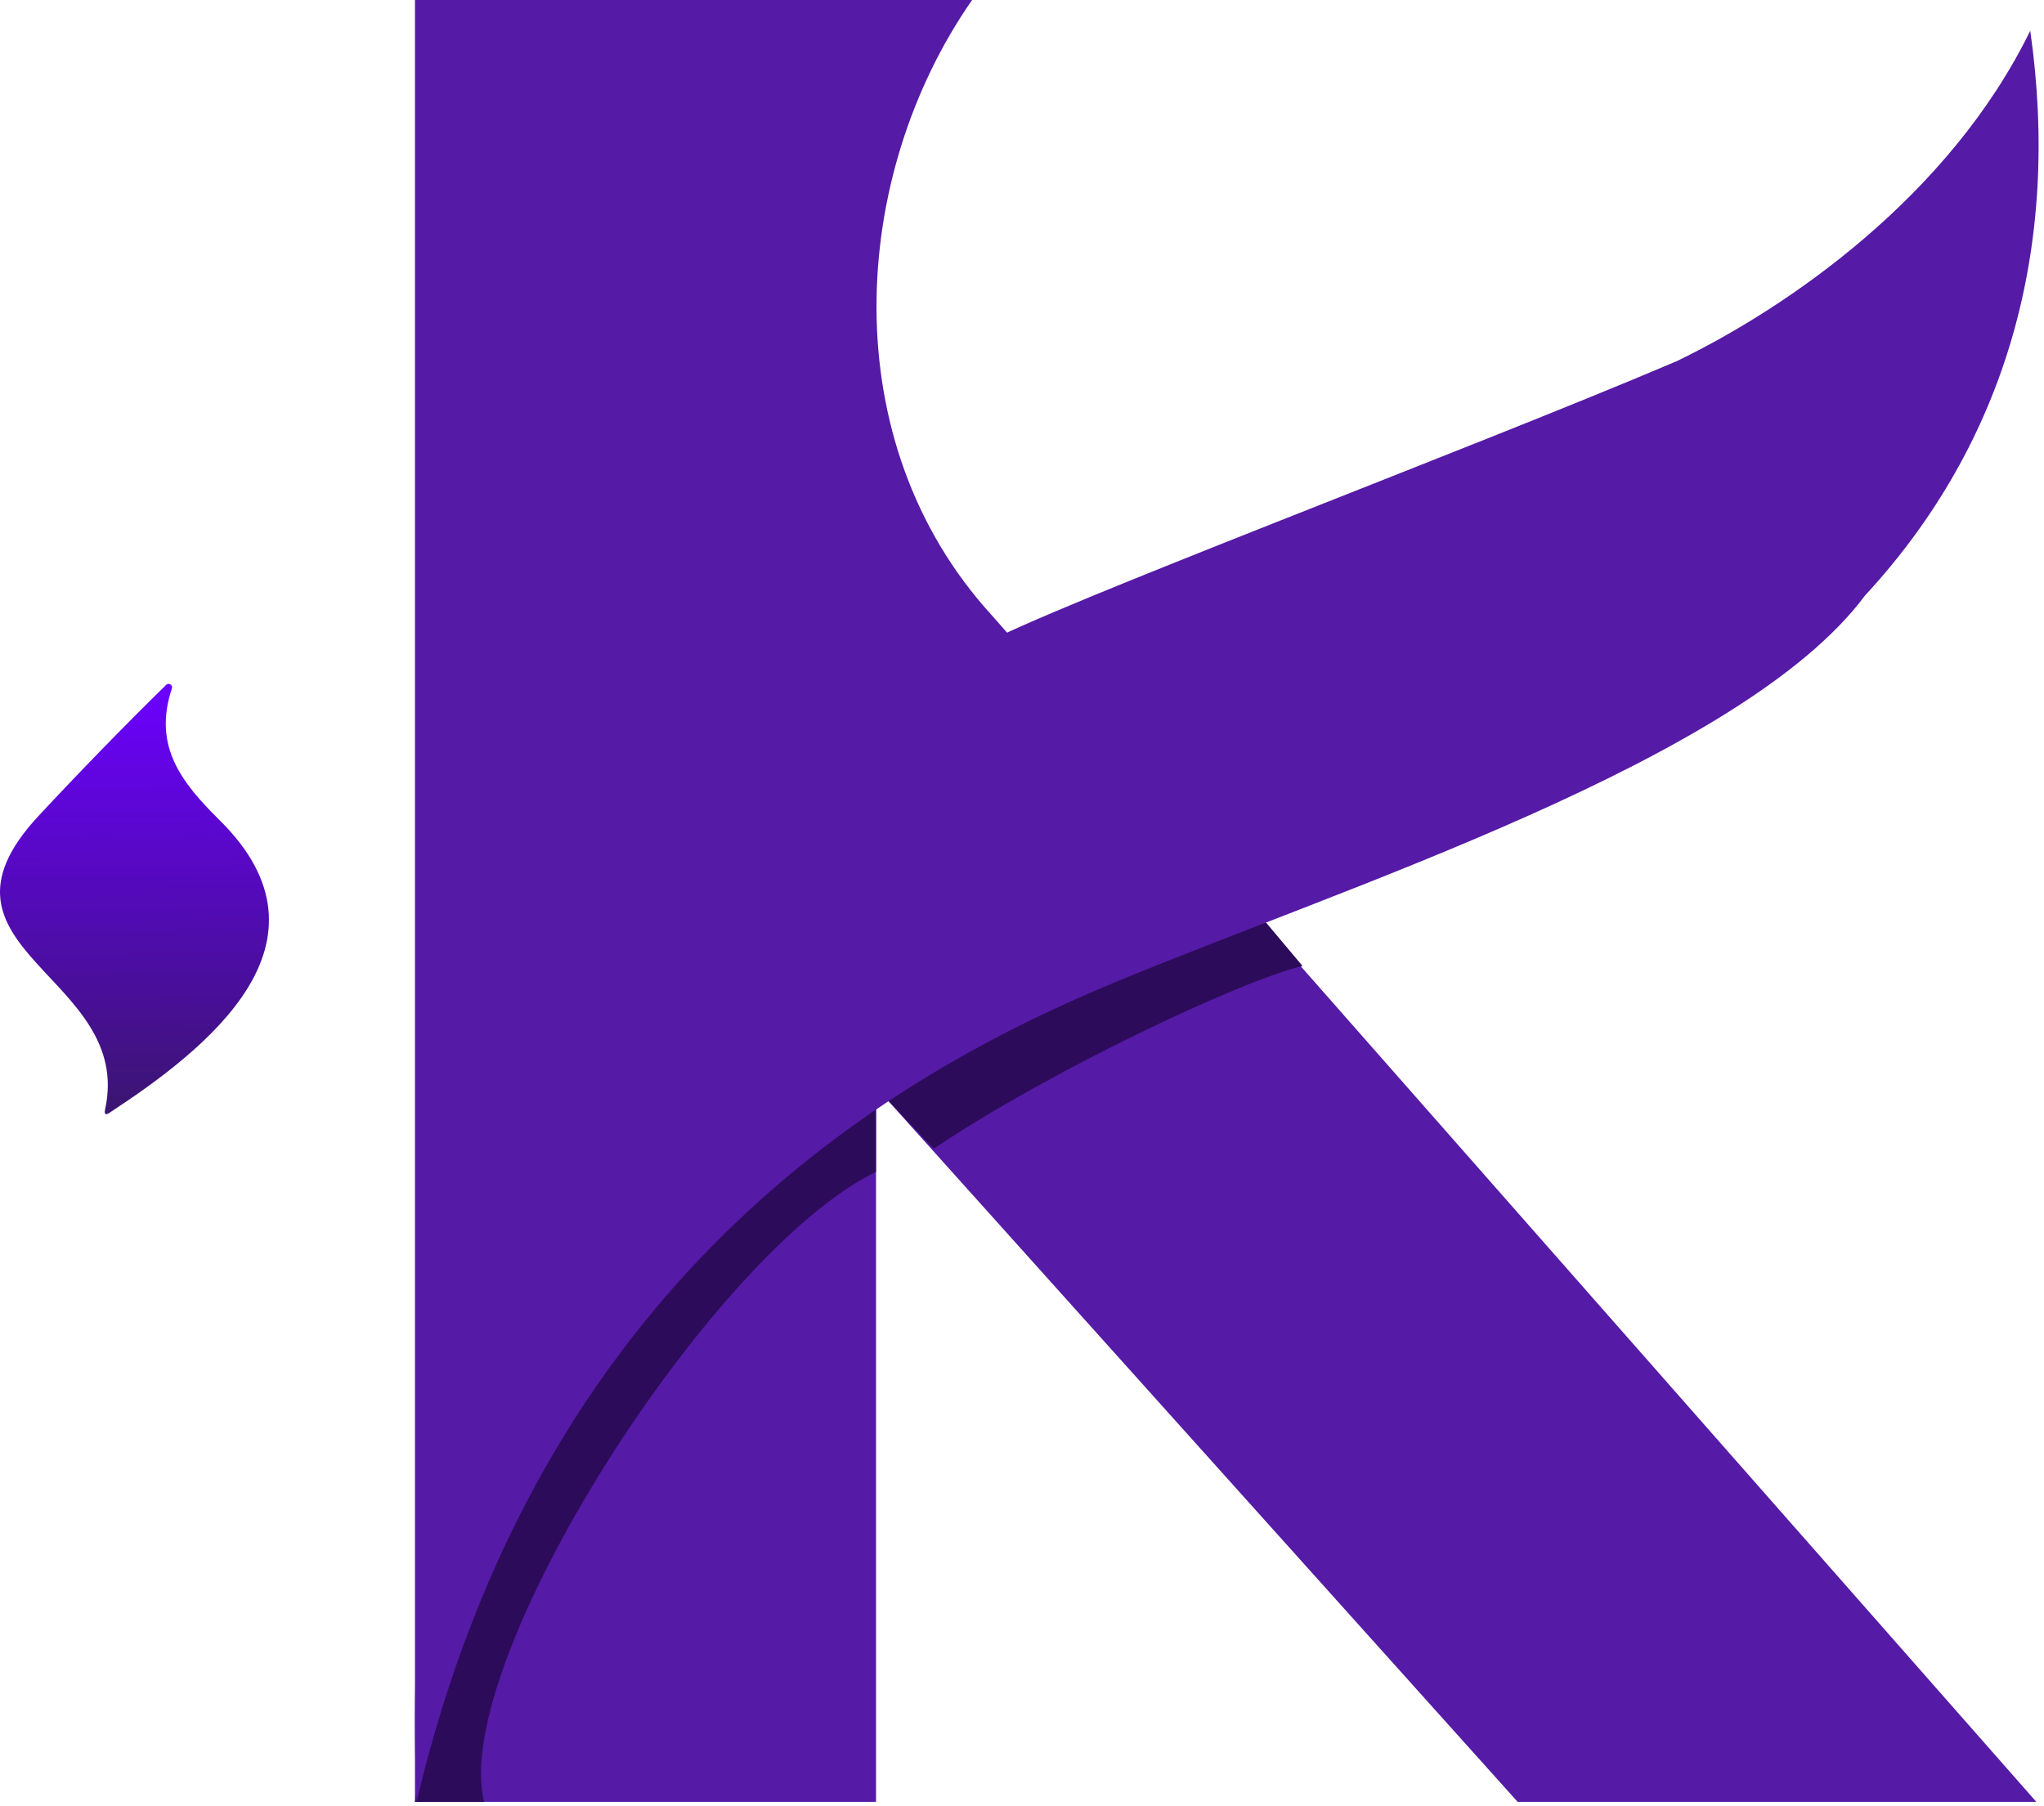
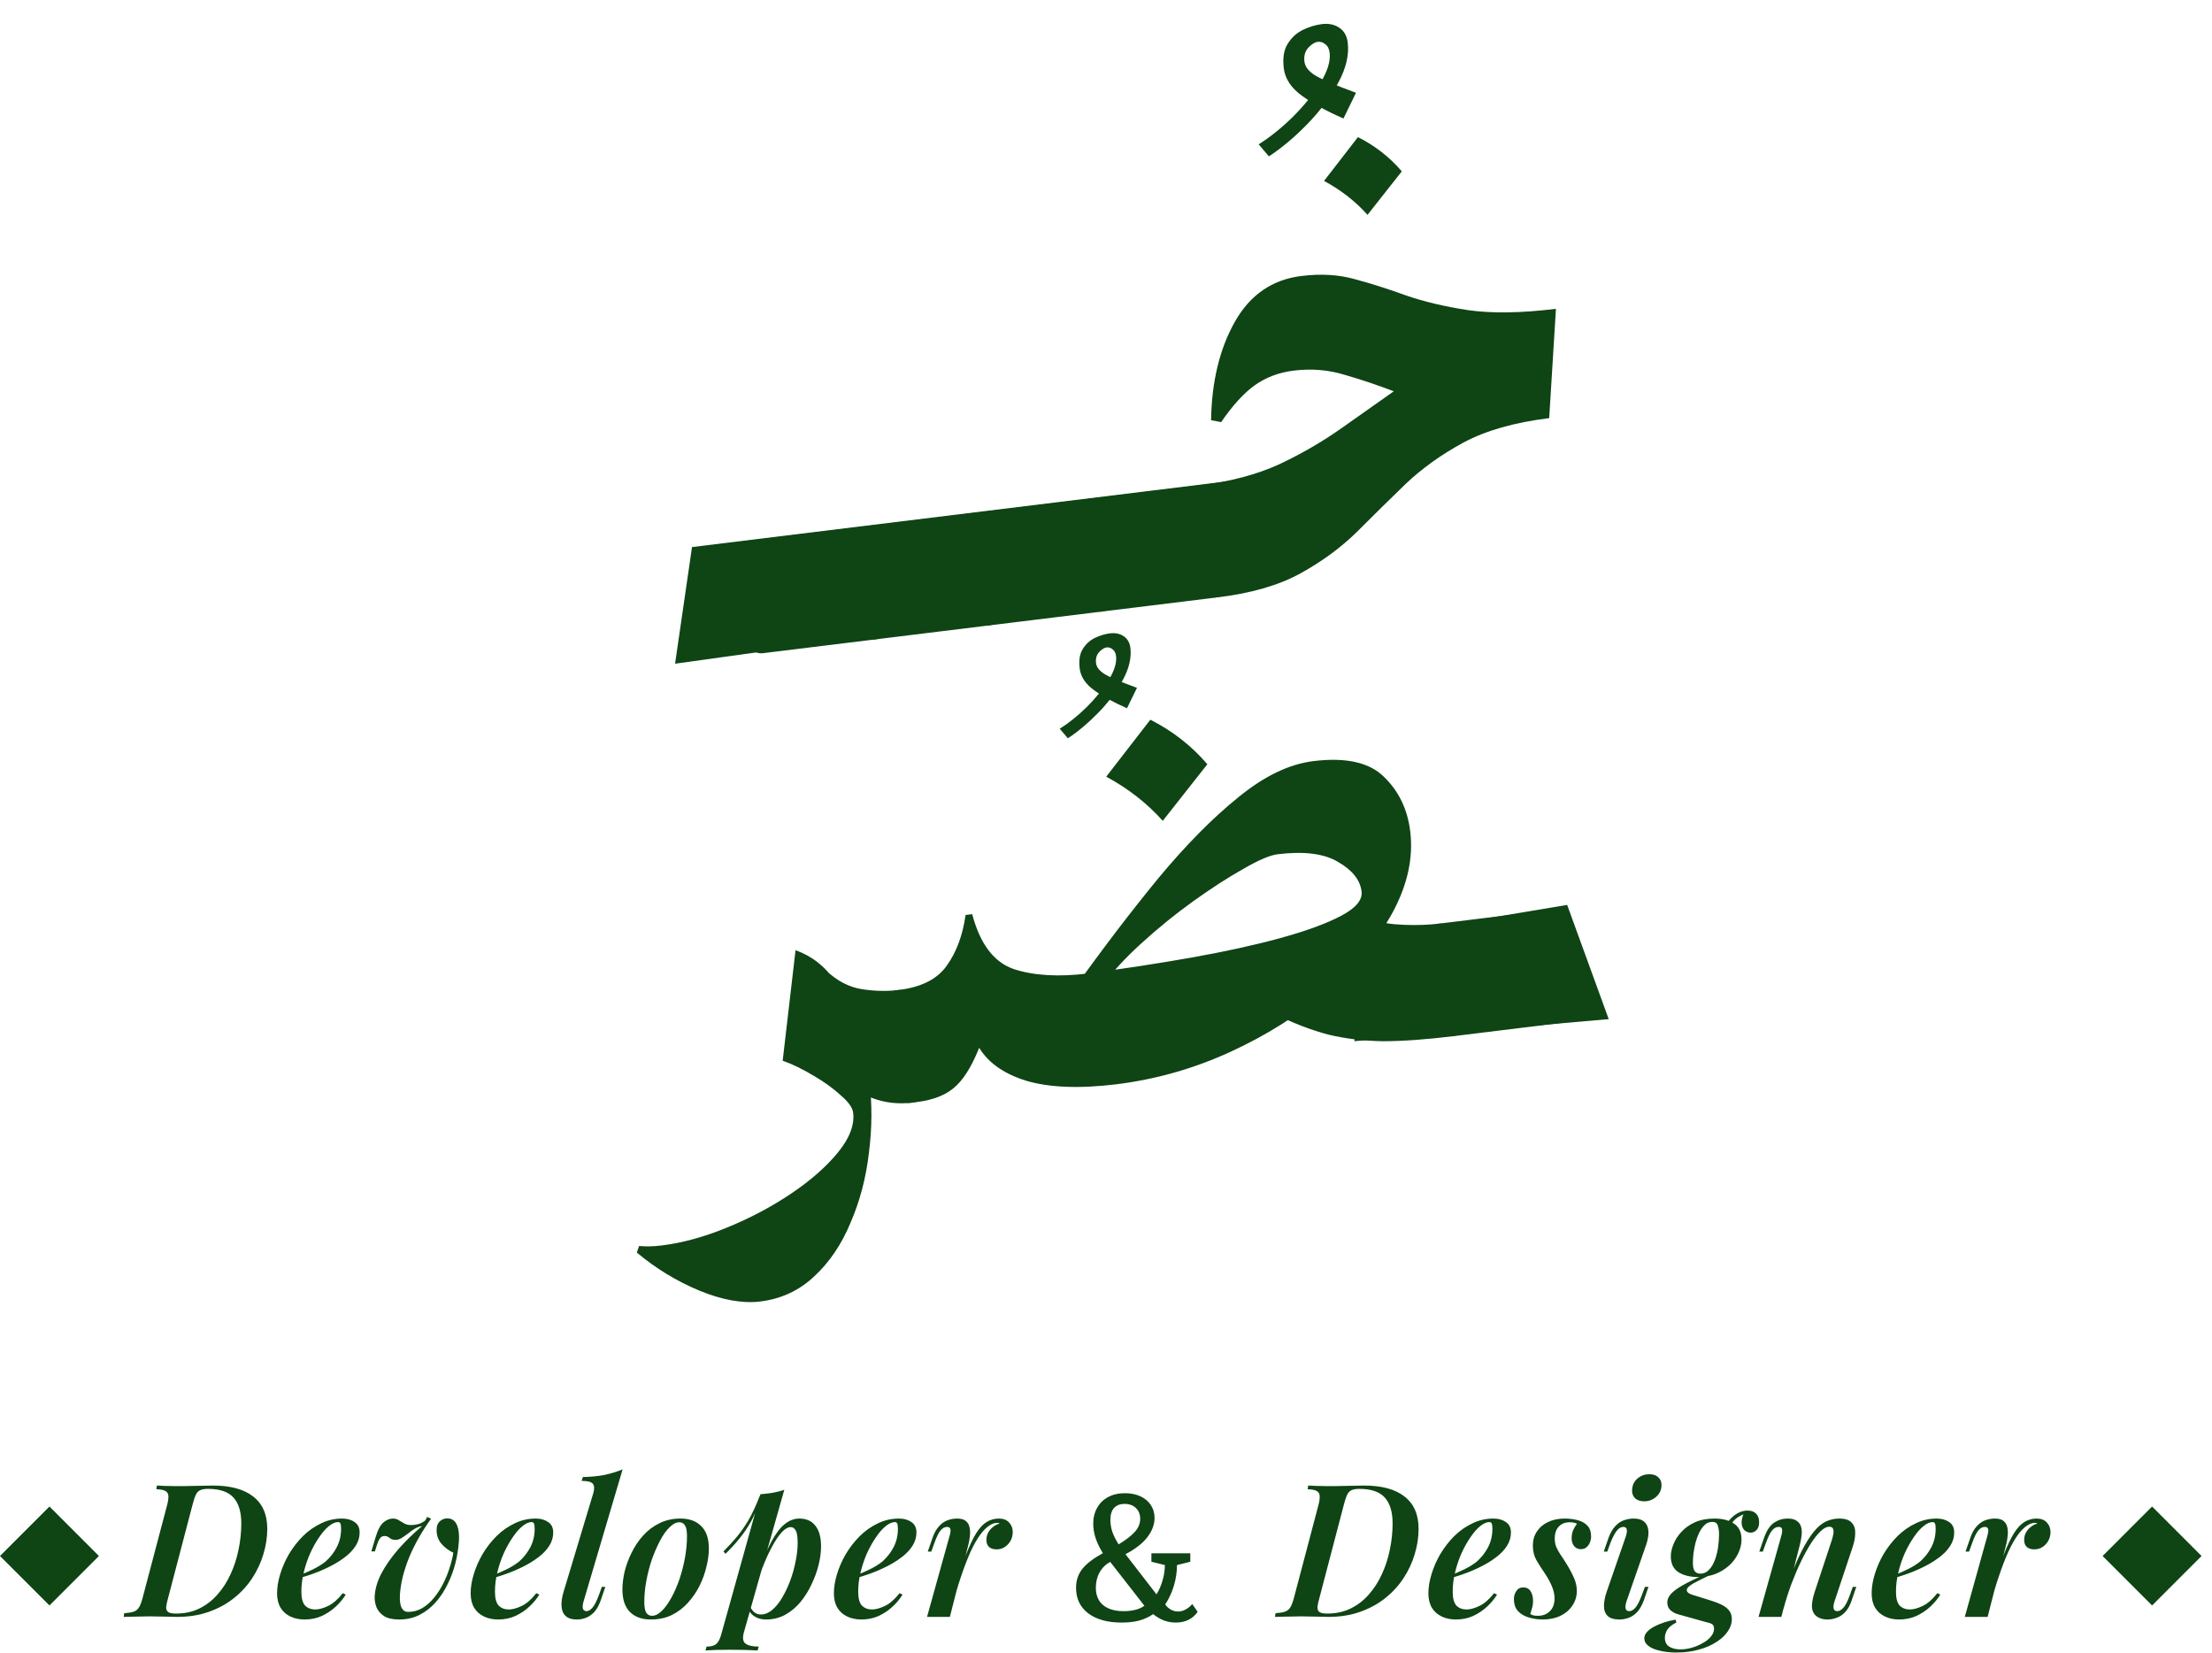
- <svg xmlns="http://www.w3.org/2000/svg" width="266" height="235" viewBox="0 0 266 235" fill="none">
-   <path d="M265.004 234.5H197.504L114.004 141.5V234.5H54.004V0H126.504C110.504 23 108.504 57.5 129.004 80L265.004 234.5Z" fill="#551AA6" />
-   <path d="M121.5 149.5L113 140.5L125.411 132.015L136.768 125.706L148.598 119.882L160.5 115L169.5 125.706C161.455 127.647 136.643 139.309 121.5 149.5Z" fill="#2C0B5A" />
-   <path d="M114 142C96 151.5 61 184 54 234.5H63C58.5 216.5 92.5 163 114 152.5V142Z" fill="#2C0B5A" />
-   <path d="M144.71 128C114.71 140.5 70.21 167 54.21 234.5C50.21 135 104.316 97.302 127.71 84C136.504 79 191.21 58.5 218.21 47C232.71 40 253.71 25.5 264.21 4C268.21 32 261.21 57.5 242.71 77.5C226.71 99 174.71 115.5 144.71 128Z" fill="#551AA6" />
-   <path d="M22.365 89.608C19.884 97.096 23.582 101.799 28.59 106.754C44.722 122.689 26.811 136.579 14.267 144.807C13.737 145.163 13.539 145.027 13.674 144.398C17.512 126.937 -11.226 123.633 5.015 106.188C10.424 100.378 15.957 94.694 21.616 89.136C21.688 89.062 21.783 89.015 21.885 89.003C21.987 88.991 22.09 89.014 22.178 89.069C22.265 89.124 22.331 89.208 22.365 89.305C22.399 89.403 22.399 89.51 22.365 89.608Z" fill="url(#paint0_linear_389_9)" />
-   <defs>
-     <linearGradient id="paint0_linear_389_9" x1="17.5" y1="89" x2="18" y2="149.5" gradientUnits="userSpaceOnUse">
-       <stop stop-color="#6B00FF" />
-       <stop offset="0.979" stop-color="#381668" />
-     </linearGradient>
-   </defs>
+ <svg xmlns="http://www.w3.org/2000/svg" width="166" height="124" viewBox="0 0 166 124" fill="none">
+   <path d="M56.206 40.565L64.689 39.523C65.109 39.472 65.481 39.673 65.805 40.126C66.13 40.58 66.4 41.129 66.614 41.776C66.827 42.422 66.966 42.999 67.028 43.508C67.09 44.016 67.096 44.609 67.045 45.288C66.994 45.967 66.867 46.577 66.664 47.118C66.459 47.636 66.146 47.921 65.726 47.973L57.244 49.014C56.824 49.066 56.452 48.865 56.127 48.411C55.777 47.939 55.496 47.379 55.282 46.733C55.068 46.086 54.93 45.509 54.867 45.001C54.805 44.493 54.799 43.899 54.85 43.22C54.902 42.541 55.041 41.941 55.268 41.42C55.474 40.901 55.786 40.616 56.206 40.565Z" fill="#0F4415" />
+   <path d="M64.689 39.523L73.171 38.482C73.591 38.43 73.963 38.631 74.288 39.084C74.613 39.538 74.882 40.088 75.096 40.734C75.31 41.381 75.448 41.958 75.511 42.466C75.573 42.974 75.579 43.568 75.527 44.247C75.476 44.926 75.349 45.535 75.147 46.076C74.941 46.595 74.629 46.88 74.209 46.931L65.726 47.973C65.306 48.024 64.934 47.823 64.61 47.37C64.26 46.897 63.978 46.337 63.764 45.691C63.55 45.044 63.412 44.467 63.35 43.959C63.288 43.451 63.282 42.858 63.333 42.179C63.384 41.5 63.524 40.9 63.751 40.378C63.956 39.86 64.269 39.575 64.689 39.523Z" fill="#0F4415" />
+   <path d="M73.171 38.482L81.654 37.44C82.074 37.389 82.446 37.59 82.771 38.043C83.096 38.496 83.365 39.046 83.579 39.693C83.793 40.339 83.931 40.916 83.993 41.425C84.056 41.933 84.061 42.526 84.01 43.205C83.959 43.884 83.832 44.494 83.629 45.035C83.424 45.553 83.111 45.838 82.692 45.89L74.209 46.931C73.789 46.983 73.417 46.782 73.092 46.328C72.743 45.855 72.461 45.296 72.247 44.649C72.033 44.003 71.895 43.426 71.833 42.918C71.77 42.41 71.765 41.816 71.816 41.137C71.867 40.458 72.006 39.858 72.234 39.337C72.439 38.818 72.752 38.533 73.171 38.482Z" fill="#0F4415" />
+   <path d="M81.654 37.44L90.137 36.399C90.556 36.347 90.929 36.548 91.254 37.001C91.578 37.455 91.848 38.005 92.061 38.651C92.275 39.298 92.414 39.875 92.476 40.383C92.538 40.891 92.544 41.485 92.493 42.164C92.442 42.843 92.315 43.452 92.112 43.993C91.907 44.511 91.594 44.797 91.174 44.848L82.692 45.89C82.272 45.941 81.9 45.74 81.575 45.287C81.225 44.814 80.944 44.254 80.73 43.608C80.516 42.962 80.378 42.384 80.315 41.876C80.253 41.368 80.247 40.775 80.298 40.096C80.35 39.417 80.489 38.816 80.716 38.295C80.922 37.777 81.234 37.492 81.654 37.44Z" fill="#0F4415" />
+   <path d="M91.439 44.816C90.71 44.905 90.152 44.559 89.765 43.777C89.374 42.972 89.107 41.985 88.964 40.814C88.823 39.666 88.845 38.665 89.032 37.812C89.216 36.938 89.585 36.466 90.137 36.399C92.368 36.125 94.322 35.604 95.999 34.838C97.674 34.049 99.223 33.153 100.647 32.148C102.071 31.144 103.495 30.139 104.919 29.135C106.34 28.108 107.9 27.21 109.6 26.441C111.296 25.65 113.282 25.114 115.558 24.835L115.213 30.797C113.026 31.065 111.096 31.045 109.421 30.735C107.768 30.422 106.259 30.002 104.893 29.474C103.528 28.947 102.218 28.502 100.962 28.14C99.727 27.754 98.435 27.644 97.087 27.809C95.983 27.945 95.007 28.311 94.162 28.908C93.338 29.503 92.498 30.424 91.642 31.673L90.885 31.531C90.932 28.632 91.527 26.171 92.669 24.147C93.811 22.123 95.475 20.977 97.662 20.709C99.142 20.527 100.486 20.609 101.694 20.954C102.9 21.276 104.172 21.681 105.51 22.167C106.845 22.631 108.404 23 110.186 23.274C111.966 23.527 114.16 23.493 116.766 23.173L116.26 31.375C113.653 31.695 111.508 32.306 109.825 33.208C108.164 34.107 106.711 35.148 105.466 36.333C104.244 37.514 103.033 38.706 101.835 39.907C100.635 41.085 99.226 42.122 97.609 43.015C95.992 43.909 93.936 44.509 91.439 44.816Z" fill="#0F4415" />
+   <path d="M95.225 11.733L94.456 10.829C95.299 10.302 96.146 9.624 96.997 8.793C97.846 7.948 98.542 7.091 99.086 6.223C99.627 5.34 99.86 4.585 99.783 3.959C99.747 3.661 99.637 3.448 99.455 3.319C99.286 3.174 99.097 3.114 98.888 3.139C98.665 3.167 98.426 3.317 98.172 3.59C97.934 3.861 97.84 4.206 97.891 4.623C97.939 5.01 98.208 5.355 98.699 5.658C99.189 5.961 100.211 6.395 101.762 6.96L100.82 8.891C99.573 8.348 98.544 7.787 97.732 7.206C96.903 6.612 96.44 5.92 96.343 5.13C96.246 4.341 96.35 3.715 96.657 3.254C96.948 2.795 97.33 2.453 97.801 2.229C98.288 2.003 98.754 1.863 99.201 1.808C99.708 1.745 100.142 1.836 100.505 2.079C100.868 2.321 101.079 2.689 101.139 3.18C101.255 4.119 101.016 5.131 100.423 6.217C99.831 7.303 99.058 8.336 98.104 9.315C97.151 10.294 96.191 11.1 95.225 11.733Z" fill="#0F4415" />
+   <path d="M105.198 12.858C104.292 11.797 103.196 10.94 101.908 10.288L99.364 13.575C100.638 14.263 101.725 15.112 102.625 16.122L105.198 12.858Z" fill="#0F4415" />
+   <path d="M52.372 41.5L94.446 36.334L93.922 43.287L51.252 49.215L52.372 41.5Z" fill="#0F4415" stroke="#0F4415" />
+   <path d="M47.789 93.987L47.964 93.495C48.486 93.543 49.045 93.53 49.641 93.457C51.21 93.264 52.848 92.816 54.555 92.113C56.285 91.408 57.885 90.561 59.356 89.573C60.827 88.585 62.001 87.555 62.878 86.484C63.756 85.412 64.138 84.412 64.024 83.484C63.977 83.108 63.666 82.676 63.091 82.186C62.534 81.671 61.857 81.182 61.061 80.72C60.261 80.235 59.486 79.859 58.736 79.592L59.702 71.3C60.922 71.734 61.914 72.509 62.679 73.626C63.444 74.743 64.022 75.984 64.414 77.348C64.825 78.688 65.1 79.921 65.238 81.048C65.458 82.837 65.447 84.666 65.205 86.534C64.986 88.4 64.527 90.138 63.828 91.749C63.153 93.379 62.242 94.724 61.094 95.784C59.968 96.842 58.621 97.467 57.053 97.659C55.727 97.822 54.203 97.549 52.479 96.842C50.777 96.131 49.214 95.18 47.789 93.987ZM67.435 74.286C67.899 74.229 68.304 74.426 68.651 74.877C69.02 75.325 69.323 75.871 69.558 76.514C69.794 77.158 69.944 77.734 70.006 78.242C70.071 78.772 70.067 79.378 69.994 80.06C69.921 80.742 69.759 81.345 69.51 81.868C69.282 82.39 68.936 82.679 68.472 82.736C67.412 82.866 66.412 82.753 65.471 82.398C64.528 82.02 63.695 81.54 62.973 80.956L61.972 72.804C62.81 73.599 63.709 74.071 64.669 74.222C65.629 74.373 66.551 74.395 67.435 74.286Z" fill="#0F4415" />
+   <path d="M81.645 73.046L83.809 81.357C81.003 81.702 78.728 81.611 76.981 81.086C75.232 80.538 74.024 79.644 73.356 78.403L73.713 78.023C73.127 79.642 72.482 80.786 71.78 81.455C71.099 82.122 70.107 82.535 68.804 82.695L68.307 82.756C67.953 82.8 67.624 82.582 67.319 82.104C67.013 81.626 66.765 81.062 66.573 80.413C66.356 79.744 66.215 79.145 66.15 78.615C66.055 77.842 66.081 76.953 66.226 75.948C66.369 74.922 66.717 74.374 67.269 74.307L67.435 74.286C69.136 74.077 70.34 73.47 71.046 72.464C71.774 71.455 72.246 70.186 72.462 68.657L72.959 68.596C73.547 70.834 74.591 72.208 76.089 72.719C77.584 73.208 79.436 73.317 81.645 73.046ZM98.558 57.112C100.988 56.813 102.751 57.202 103.847 58.279C104.965 59.352 105.626 60.717 105.83 62.374C106.074 64.362 105.629 66.401 104.496 68.491C103.359 70.559 101.726 72.509 99.597 74.34C97.486 76.146 95.062 77.677 92.324 78.933C89.585 80.188 86.725 80.999 83.743 81.365L81.545 73.058C84.238 72.705 86.835 72.308 89.337 71.866C91.839 71.424 94.066 70.938 96.019 70.407C97.972 69.875 99.507 69.317 100.623 68.731C101.74 68.146 102.259 67.533 102.18 66.892C102.074 66.031 101.491 65.295 100.429 64.685C99.387 64.051 97.872 63.856 95.884 64.1C95.31 64.17 94.457 64.533 93.327 65.187C92.194 65.82 90.947 66.623 89.586 67.597C88.226 68.572 86.921 69.629 85.671 70.769C84.44 71.885 83.441 72.971 82.674 74.03L80.636 74.145C82.779 71.147 84.875 68.4 86.923 65.906C88.994 63.41 90.998 61.381 92.937 59.82C94.873 58.237 96.746 57.334 98.558 57.112ZM102.979 69.014C103.588 69.231 104.378 69.358 105.347 69.396C106.315 69.434 107.209 69.403 108.026 69.302C108.401 69.256 108.757 69.683 109.091 70.584C109.448 71.482 109.685 72.406 109.802 73.356C109.926 74.372 109.923 75.348 109.791 76.284C109.659 77.219 109.417 77.709 109.063 77.752C107.031 78.001 105.275 78.127 103.795 78.13C102.335 78.107 100.958 77.94 99.664 77.628C98.389 77.291 97.024 76.764 95.568 76.045L102.979 69.014ZM86.328 54.004C88.002 54.853 89.428 55.967 90.606 57.347L87.26 61.592C86.089 60.279 84.676 59.174 83.018 58.279L86.328 54.004Z" fill="#0F4415" />
+   <path d="M108.059 69.298L116.542 68.257C116.961 68.205 117.334 68.406 117.658 68.86C117.983 69.313 117.723 69.97 117.937 70.616C118.151 71.263 118.62 71.757 118.682 72.266C118.744 72.774 118.949 73.343 118.898 74.022C118.846 74.701 118.72 75.311 118.517 75.851C118.311 76.37 117.999 76.655 117.579 76.706L109.096 77.748C108.677 77.799 108.305 77.598 107.98 77.145C107.63 76.672 107.348 76.112 107.135 75.466C106.921 74.82 106.783 74.242 106.72 73.734C106.658 73.226 106.652 72.633 106.703 71.954C106.754 71.275 106.894 70.675 107.121 70.153C107.327 69.635 107.639 69.35 108.059 69.298Z" fill="#0F4415" />
+   <path d="M80.138 55.398L79.528 54.681C80.197 54.263 80.869 53.724 81.544 53.066C82.217 52.395 82.769 51.715 83.201 51.027C83.631 50.326 83.815 49.728 83.754 49.231C83.725 48.995 83.638 48.825 83.494 48.723C83.36 48.608 83.21 48.56 83.044 48.581C82.867 48.602 82.678 48.721 82.477 48.938C82.287 49.153 82.213 49.426 82.253 49.757C82.291 50.065 82.504 50.338 82.894 50.578C83.283 50.819 84.093 51.163 85.324 51.612L84.576 53.143C83.588 52.713 82.771 52.267 82.127 51.806C81.469 51.335 81.102 50.787 81.025 50.16C80.948 49.534 81.031 49.038 81.274 48.672C81.505 48.308 81.808 48.037 82.182 47.859C82.568 47.679 82.938 47.568 83.293 47.524C83.695 47.475 84.039 47.547 84.327 47.739C84.614 47.932 84.782 48.223 84.83 48.613C84.921 49.358 84.732 50.161 84.262 51.022C83.792 51.884 83.179 52.703 82.422 53.48C81.666 54.256 80.904 54.896 80.138 55.398Z" fill="#0F4415" />
+   <path d="M117.608 67.901L102.083 70.496L101.642 78.128L120.727 76.473L117.608 67.901Z" fill="#0F4415" />
+   <path d="M20.058 114.713C20.058 115.354 19.96 115.989 19.765 116.621C19.579 117.252 19.301 117.85 18.93 118.417C18.558 118.983 18.099 119.484 17.551 119.92C17.004 120.356 16.373 120.7 15.658 120.95C14.952 121.201 14.159 121.326 13.277 121.326C13.138 121.326 12.957 121.322 12.734 121.312C12.511 121.303 12.27 121.299 12.01 121.299C11.759 121.289 11.5 121.285 11.23 121.285C11.017 121.285 10.785 121.289 10.534 121.299C10.284 121.299 10.047 121.303 9.824 121.312C9.611 121.312 9.43 121.317 9.281 121.326L9.323 121.048C9.62 121.029 9.852 120.992 10.019 120.937C10.195 120.881 10.335 120.769 10.437 120.602C10.539 120.435 10.632 120.185 10.715 119.851L12.539 112.945C12.613 112.666 12.646 112.444 12.637 112.277C12.637 112.1 12.567 111.97 12.428 111.887C12.298 111.803 12.066 111.757 11.732 111.748L11.773 111.469C11.931 111.478 12.126 111.488 12.358 111.497C12.59 111.506 12.836 111.511 13.096 111.511C13.365 111.511 13.62 111.511 13.862 111.511C14.038 111.502 14.256 111.497 14.516 111.497C14.776 111.488 15.036 111.483 15.296 111.483C15.556 111.474 15.774 111.469 15.95 111.469C17.287 111.469 18.303 111.743 18.999 112.291C19.705 112.838 20.058 113.646 20.058 114.713ZM13.221 121.076C13.862 121.076 14.437 120.95 14.948 120.7C15.468 120.449 15.922 120.101 16.312 119.656C16.711 119.21 17.041 118.7 17.301 118.124C17.57 117.549 17.77 116.936 17.899 116.286C18.039 115.627 18.108 114.968 18.108 114.309C18.108 113.455 17.913 112.81 17.523 112.374C17.134 111.938 16.498 111.72 15.616 111.72C15.366 111.72 15.171 111.752 15.031 111.817C14.892 111.873 14.781 111.989 14.697 112.165C14.614 112.332 14.53 112.583 14.447 112.917L12.623 119.878C12.539 120.166 12.488 120.398 12.47 120.575C12.46 120.751 12.511 120.881 12.623 120.964C12.734 121.039 12.934 121.076 13.221 121.076Z" fill="#0F4415" />
+   <path d="M22.311 118.263C22.747 118.096 23.146 117.925 23.508 117.748C23.88 117.563 24.191 117.368 24.441 117.163C24.785 116.857 25.063 116.5 25.276 116.091C25.49 115.674 25.597 115.219 25.597 114.727C25.597 114.514 25.578 114.374 25.541 114.309C25.504 114.244 25.448 114.212 25.374 114.212C25.16 114.212 24.928 114.314 24.678 114.518C24.427 114.722 24.181 115.005 23.94 115.367C23.699 115.72 23.476 116.119 23.272 116.565C23.077 117.01 22.919 117.479 22.798 117.971C22.678 118.463 22.617 118.95 22.617 119.433C22.617 119.925 22.71 120.273 22.896 120.477C23.091 120.672 23.346 120.769 23.662 120.769C23.931 120.769 24.251 120.681 24.622 120.505C24.993 120.329 25.36 120.008 25.722 119.544L25.945 119.656C25.759 119.962 25.513 120.259 25.207 120.547C24.901 120.834 24.548 121.071 24.149 121.257C23.759 121.433 23.327 121.521 22.854 121.521C22.464 121.521 22.111 121.447 21.796 121.299C21.48 121.15 21.234 120.932 21.058 120.644C20.882 120.347 20.793 119.985 20.793 119.558C20.793 119.103 20.872 118.621 21.03 118.11C21.188 117.59 21.411 117.085 21.698 116.593C21.995 116.101 22.343 115.655 22.743 115.256C23.151 114.857 23.601 114.541 24.093 114.309C24.585 114.068 25.114 113.947 25.68 113.947C26.052 113.947 26.363 114.036 26.613 114.212C26.864 114.379 26.989 114.639 26.989 114.992C26.989 115.354 26.887 115.692 26.683 116.008C26.479 116.323 26.2 116.611 25.847 116.871C25.504 117.131 25.123 117.363 24.706 117.567C24.297 117.771 23.884 117.948 23.467 118.096C23.049 118.245 22.659 118.365 22.297 118.458L22.311 118.263Z" fill="#0F4415" />
+   <path d="M34.021 116.509C33.677 116.351 33.376 116.124 33.116 115.827C32.865 115.521 32.749 115.159 32.768 114.741C32.777 114.472 32.861 114.272 33.018 114.142C33.176 114.003 33.357 113.933 33.561 113.933C33.905 113.933 34.146 114.096 34.285 114.421C34.425 114.736 34.476 115.149 34.438 115.66C34.401 116.198 34.313 116.746 34.174 117.303C34.035 117.85 33.84 118.375 33.589 118.876C33.348 119.377 33.051 119.827 32.698 120.226C32.345 120.626 31.942 120.941 31.487 121.173C31.032 121.405 30.521 121.521 29.955 121.521C29.473 121.521 29.097 121.438 28.828 121.271C28.558 121.094 28.368 120.876 28.257 120.616C28.155 120.347 28.108 120.073 28.117 119.795C28.145 119.238 28.312 118.663 28.619 118.068C28.934 117.474 29.352 116.876 29.872 116.272C30.401 115.669 31.004 115.08 31.682 114.504C31.478 114.541 31.283 114.616 31.097 114.727C30.921 114.838 30.754 114.959 30.596 115.089C30.438 115.21 30.285 115.316 30.136 115.409C29.988 115.502 29.835 115.548 29.677 115.548C29.51 115.548 29.366 115.502 29.245 115.409C29.134 115.307 29.004 115.256 28.855 115.256C28.716 115.256 28.605 115.312 28.521 115.423C28.438 115.525 28.354 115.711 28.271 115.98L28.131 116.412H27.867L28.173 115.395C28.34 114.82 28.54 114.435 28.772 114.24C29.004 114.045 29.241 113.947 29.482 113.947C29.658 113.947 29.807 113.989 29.927 114.073C30.057 114.147 30.192 114.226 30.331 114.309C30.471 114.393 30.647 114.435 30.86 114.435C31.027 114.435 31.204 114.411 31.389 114.365C31.575 114.309 31.751 114.217 31.918 114.087L32.058 113.822L32.35 113.961C32.007 114.435 31.696 114.917 31.417 115.409C31.139 115.901 30.897 116.393 30.693 116.885C30.498 117.377 30.34 117.86 30.22 118.333C30.108 118.797 30.039 119.243 30.011 119.67C29.992 120.115 30.034 120.44 30.136 120.644C30.248 120.848 30.41 120.95 30.624 120.95C31.004 120.95 31.357 120.858 31.682 120.672C32.007 120.477 32.299 120.222 32.559 119.906C32.828 119.581 33.06 119.224 33.255 118.834C33.459 118.435 33.622 118.036 33.742 117.637C33.872 117.238 33.965 116.862 34.021 116.509Z" fill="#0F4415" />
+   <path d="M36.838 118.263C37.274 118.096 37.673 117.925 38.035 117.748C38.407 117.563 38.718 117.368 38.968 117.163C39.312 116.857 39.59 116.5 39.803 116.091C40.017 115.674 40.124 115.219 40.124 114.727C40.124 114.514 40.105 114.374 40.068 114.309C40.031 114.244 39.975 114.212 39.901 114.212C39.688 114.212 39.455 114.314 39.205 114.518C38.954 114.722 38.708 115.005 38.467 115.367C38.226 115.72 38.003 116.119 37.799 116.565C37.604 117.01 37.446 117.479 37.325 117.971C37.205 118.463 37.144 118.95 37.144 119.433C37.144 119.925 37.237 120.273 37.423 120.477C37.618 120.672 37.873 120.769 38.188 120.769C38.458 120.769 38.778 120.681 39.149 120.505C39.52 120.329 39.887 120.008 40.249 119.544L40.472 119.656C40.286 119.962 40.04 120.259 39.734 120.547C39.428 120.834 39.075 121.071 38.676 121.257C38.286 121.433 37.854 121.521 37.381 121.521C36.991 121.521 36.638 121.447 36.323 121.299C36.007 121.15 35.761 120.932 35.585 120.644C35.409 120.347 35.32 119.985 35.32 119.558C35.32 119.103 35.399 118.621 35.557 118.11C35.715 117.59 35.938 117.085 36.225 116.593C36.522 116.101 36.87 115.655 37.27 115.256C37.678 114.857 38.128 114.541 38.62 114.309C39.112 114.068 39.641 113.947 40.207 113.947C40.578 113.947 40.889 114.036 41.14 114.212C41.391 114.379 41.516 114.639 41.516 114.992C41.516 115.354 41.414 115.692 41.21 116.008C41.005 116.323 40.727 116.611 40.374 116.871C40.031 117.131 39.65 117.363 39.233 117.567C38.824 117.771 38.411 117.948 37.993 118.096C37.576 118.245 37.186 118.365 36.824 118.458L36.838 118.263Z" fill="#0F4415" />
+   <path d="M43.8 120.143C43.726 120.394 43.707 120.584 43.744 120.714C43.791 120.834 43.884 120.895 44.023 120.895C44.153 120.895 44.292 120.816 44.441 120.658C44.598 120.491 44.765 120.171 44.942 119.697L45.164 119.071H45.429L45.081 120.087C44.951 120.459 44.789 120.751 44.594 120.964C44.399 121.169 44.19 121.312 43.967 121.396C43.744 121.48 43.517 121.521 43.285 121.521C42.988 121.521 42.751 121.466 42.575 121.354C42.398 121.243 42.278 121.09 42.213 120.895C42.148 120.7 42.125 120.477 42.143 120.226C42.162 119.967 42.218 119.688 42.31 119.391L44.524 112.04C44.617 111.724 44.608 111.492 44.496 111.344C44.385 111.195 44.102 111.121 43.647 111.121L43.744 110.829C44.348 110.819 44.886 110.768 45.359 110.675C45.833 110.573 46.288 110.434 46.724 110.258L43.8 120.143Z" fill="#0F4415" />
+   <path d="M50.984 114.226C50.742 114.226 50.496 114.351 50.246 114.602C49.995 114.843 49.759 115.177 49.536 115.604C49.313 116.022 49.109 116.491 48.923 117.01C48.747 117.53 48.608 118.068 48.505 118.625C48.403 119.173 48.352 119.697 48.352 120.199C48.352 120.57 48.399 120.839 48.492 121.006C48.594 121.164 48.742 121.243 48.937 121.243C49.169 121.243 49.41 121.122 49.661 120.881C49.912 120.64 50.148 120.315 50.371 119.906C50.603 119.489 50.807 119.025 50.984 118.514C51.16 117.994 51.299 117.456 51.401 116.899C51.504 116.342 51.555 115.799 51.555 115.27C51.555 114.88 51.504 114.611 51.401 114.462C51.309 114.305 51.169 114.226 50.984 114.226ZM46.709 119.266C46.709 118.848 46.765 118.398 46.877 117.915C46.997 117.433 47.174 116.959 47.406 116.495C47.638 116.022 47.925 115.595 48.269 115.214C48.622 114.824 49.03 114.518 49.494 114.295C49.958 114.063 50.483 113.947 51.067 113.947C51.736 113.947 52.255 114.138 52.627 114.518C53.007 114.889 53.197 115.451 53.197 116.203C53.197 116.621 53.137 117.071 53.017 117.553C52.905 118.036 52.733 118.514 52.501 118.987C52.269 119.451 51.977 119.878 51.624 120.268C51.281 120.649 50.877 120.955 50.413 121.187C49.949 121.41 49.424 121.521 48.84 121.521C48.171 121.521 47.647 121.331 47.266 120.95C46.895 120.57 46.709 120.008 46.709 119.266Z" fill="#0F4415" />
+   <path d="M59.332 114.588C59.128 114.588 58.901 114.722 58.65 114.992C58.409 115.261 58.163 115.632 57.912 116.105C57.661 116.569 57.425 117.094 57.202 117.679C56.989 118.263 56.803 118.876 56.645 119.516L56.91 118.068C57.234 117.085 57.559 116.291 57.884 115.688C58.209 115.084 58.543 114.643 58.887 114.365C59.23 114.087 59.597 113.947 59.987 113.947C60.506 113.947 60.906 114.124 61.184 114.476C61.472 114.829 61.616 115.349 61.616 116.036C61.616 116.463 61.555 116.922 61.435 117.414C61.314 117.906 61.138 118.393 60.906 118.876C60.683 119.359 60.404 119.804 60.07 120.213C59.736 120.612 59.351 120.932 58.914 121.173C58.488 121.405 58.01 121.521 57.48 121.521C57.184 121.521 56.919 121.456 56.687 121.326C56.455 121.196 56.283 121.015 56.172 120.783L56.283 120.547C56.395 120.76 56.515 120.913 56.645 121.006C56.775 121.099 56.928 121.145 57.105 121.145C57.392 121.145 57.671 121.034 57.94 120.811C58.218 120.579 58.469 120.273 58.692 119.892C58.924 119.503 59.128 119.071 59.304 118.598C59.481 118.124 59.615 117.642 59.708 117.15C59.81 116.658 59.861 116.198 59.861 115.771C59.861 115.326 59.815 115.019 59.722 114.852C59.629 114.676 59.499 114.588 59.332 114.588ZM57.063 112.123C57.388 112.096 57.699 112.058 57.996 112.012C58.302 111.956 58.59 111.882 58.859 111.789L55.838 122.44C55.708 122.886 55.745 123.183 55.949 123.331C56.153 123.48 56.483 123.554 56.938 123.554L56.854 123.846C56.641 123.837 56.343 123.823 55.963 123.805C55.582 123.795 55.183 123.791 54.766 123.791C54.422 123.791 54.074 123.795 53.721 123.805C53.369 123.823 53.109 123.837 52.942 123.846L53.025 123.554C53.359 123.554 53.601 123.489 53.749 123.359C53.898 123.238 54.018 123.016 54.111 122.691L57.063 112.123ZM54.292 116.412C54.645 116.059 54.97 115.706 55.267 115.354C55.573 114.992 55.87 114.569 56.158 114.087C56.446 113.595 56.733 112.977 57.021 112.235L57.063 112.458C56.868 113.098 56.636 113.664 56.367 114.156C56.097 114.639 55.8 115.075 55.476 115.465C55.16 115.855 54.817 116.231 54.445 116.593L54.292 116.412Z" fill="#0F4415" />
+   <path d="M64.097 118.263C64.533 118.096 64.933 117.925 65.294 117.748C65.666 117.563 65.977 117.368 66.227 117.163C66.571 116.857 66.849 116.5 67.063 116.091C67.276 115.674 67.383 115.219 67.383 114.727C67.383 114.514 67.364 114.374 67.327 114.309C67.29 114.244 67.234 114.212 67.16 114.212C66.947 114.212 66.715 114.314 66.464 114.518C66.213 114.722 65.968 115.005 65.726 115.367C65.485 115.72 65.262 116.119 65.058 116.565C64.863 117.01 64.705 117.479 64.585 117.971C64.464 118.463 64.403 118.95 64.403 119.433C64.403 119.925 64.496 120.273 64.682 120.477C64.877 120.672 65.132 120.769 65.448 120.769C65.717 120.769 66.037 120.681 66.408 120.505C66.78 120.329 67.146 120.008 67.508 119.544L67.731 119.656C67.545 119.962 67.299 120.259 66.993 120.547C66.687 120.834 66.334 121.071 65.935 121.257C65.545 121.433 65.114 121.521 64.64 121.521C64.25 121.521 63.898 121.447 63.582 121.299C63.266 121.15 63.02 120.932 62.844 120.644C62.668 120.347 62.58 119.985 62.58 119.558C62.58 119.103 62.658 118.621 62.816 118.11C62.974 117.59 63.197 117.085 63.485 116.593C63.782 116.101 64.13 115.655 64.529 115.256C64.937 114.857 65.387 114.541 65.879 114.309C66.371 114.068 66.9 113.947 67.466 113.947C67.838 113.947 68.149 114.036 68.399 114.212C68.65 114.379 68.775 114.639 68.775 114.992C68.775 115.354 68.673 115.692 68.469 116.008C68.265 116.323 67.986 116.611 67.634 116.871C67.29 117.131 66.91 117.363 66.492 117.567C66.084 117.771 65.67 117.948 65.253 118.096C64.835 118.245 64.445 118.365 64.083 118.458L64.097 118.263Z" fill="#0F4415" />
+   <path d="M71.282 121.326H69.57L71.24 115.326C71.324 115.047 71.352 114.852 71.324 114.741C71.296 114.63 71.213 114.574 71.073 114.574C70.897 114.574 70.734 114.662 70.586 114.838C70.437 115.015 70.284 115.326 70.126 115.771L69.89 116.426H69.625L69.987 115.381C70.117 115.01 70.28 114.722 70.475 114.518C70.669 114.305 70.883 114.156 71.115 114.073C71.347 113.989 71.584 113.947 71.825 113.947C72.122 113.947 72.34 114.008 72.479 114.128C72.628 114.249 72.721 114.407 72.758 114.602C72.804 114.797 72.814 115.01 72.786 115.242C72.767 115.465 72.73 115.683 72.674 115.897L71.282 121.326ZM74.846 114.268C74.642 114.268 74.433 114.342 74.22 114.49C74.006 114.63 73.784 114.857 73.552 115.173C73.319 115.488 73.083 115.906 72.841 116.426C72.609 116.936 72.368 117.563 72.117 118.305C71.867 119.038 71.616 119.906 71.366 120.909L71.7 119.057C71.987 118.082 72.257 117.27 72.507 116.621C72.767 115.961 73.018 115.437 73.259 115.047C73.51 114.648 73.774 114.365 74.053 114.198C74.331 114.031 74.633 113.947 74.958 113.947C75.292 113.947 75.547 114.045 75.723 114.24C75.909 114.435 76.002 114.676 76.002 114.964C76.002 115.196 75.946 115.414 75.835 115.618C75.723 115.813 75.575 115.971 75.389 116.091C75.213 116.203 75.009 116.259 74.777 116.259C74.545 116.259 74.359 116.198 74.22 116.078C74.09 115.957 74.025 115.781 74.025 115.548C74.025 115.344 74.071 115.159 74.164 114.992C74.257 114.824 74.378 114.685 74.526 114.574C74.675 114.453 74.837 114.37 75.013 114.323C74.995 114.305 74.972 114.291 74.944 114.281C74.916 114.272 74.883 114.268 74.846 114.268Z" fill="#0F4415" />
+   <path d="M106.458 114.713C106.458 115.354 106.36 115.989 106.166 116.621C105.98 117.252 105.701 117.85 105.33 118.417C104.959 118.983 104.499 119.484 103.952 119.92C103.404 120.356 102.773 120.7 102.058 120.95C101.353 121.201 100.559 121.326 99.677 121.326C99.538 121.326 99.357 121.322 99.135 121.312C98.912 121.303 98.67 121.299 98.41 121.299C98.16 121.289 97.9 121.285 97.631 121.285C97.417 121.285 97.185 121.289 96.935 121.299C96.684 121.299 96.447 121.303 96.225 121.312C96.011 121.312 95.83 121.317 95.682 121.326L95.724 121.048C96.02 121.029 96.252 120.992 96.42 120.937C96.596 120.881 96.735 120.769 96.837 120.602C96.939 120.435 97.032 120.185 97.116 119.851L98.94 112.945C99.014 112.666 99.046 112.444 99.037 112.277C99.037 112.1 98.968 111.97 98.828 111.887C98.698 111.803 98.466 111.757 98.132 111.748L98.174 111.469C98.332 111.478 98.527 111.488 98.759 111.497C98.991 111.506 99.237 111.511 99.496 111.511C99.766 111.511 100.021 111.511 100.262 111.511C100.439 111.502 100.657 111.497 100.917 111.497C101.177 111.488 101.436 111.483 101.696 111.483C101.956 111.474 102.174 111.469 102.351 111.469C103.687 111.469 104.704 111.743 105.4 112.291C106.105 112.838 106.458 113.646 106.458 114.713ZM99.622 121.076C100.262 121.076 100.838 120.95 101.348 120.7C101.868 120.449 102.323 120.101 102.713 119.656C103.112 119.21 103.441 118.7 103.701 118.124C103.97 117.549 104.17 116.936 104.3 116.286C104.439 115.627 104.509 114.968 104.509 114.309C104.509 113.455 104.314 112.81 103.924 112.374C103.534 111.938 102.898 111.72 102.017 111.72C101.766 111.72 101.571 111.752 101.432 111.817C101.293 111.873 101.181 111.989 101.098 112.165C101.014 112.332 100.931 112.583 100.847 112.917L99.023 119.878C98.94 120.166 98.889 120.398 98.87 120.575C98.861 120.751 98.912 120.881 99.023 120.964C99.135 121.039 99.334 121.076 99.622 121.076Z" fill="#0F4415" />
+   <path d="M108.711 118.263C109.148 118.096 109.547 117.925 109.909 117.748C110.28 117.563 110.591 117.368 110.842 117.163C111.185 116.857 111.463 116.5 111.677 116.091C111.89 115.674 111.997 115.219 111.997 114.727C111.997 114.514 111.979 114.374 111.941 114.309C111.904 114.244 111.849 114.212 111.774 114.212C111.561 114.212 111.329 114.314 111.078 114.518C110.828 114.722 110.582 115.005 110.34 115.367C110.099 115.72 109.876 116.119 109.672 116.565C109.477 117.01 109.319 117.479 109.199 117.971C109.078 118.463 109.018 118.95 109.018 119.433C109.018 119.925 109.111 120.273 109.296 120.477C109.491 120.672 109.746 120.769 110.062 120.769C110.331 120.769 110.651 120.681 111.023 120.505C111.394 120.329 111.761 120.008 112.122 119.544L112.345 119.656C112.16 119.962 111.914 120.259 111.607 120.547C111.301 120.834 110.948 121.071 110.549 121.257C110.159 121.433 109.728 121.521 109.254 121.521C108.865 121.521 108.512 121.447 108.196 121.299C107.881 121.15 107.635 120.932 107.458 120.644C107.282 120.347 107.194 119.985 107.194 119.558C107.194 119.103 107.273 118.621 107.431 118.11C107.588 117.59 107.811 117.085 108.099 116.593C108.396 116.101 108.744 115.655 109.143 115.256C109.551 114.857 110.002 114.541 110.494 114.309C110.985 114.068 111.515 113.947 112.081 113.947C112.452 113.947 112.763 114.036 113.014 114.212C113.264 114.379 113.389 114.639 113.389 114.992C113.389 115.354 113.287 115.692 113.083 116.008C112.879 116.323 112.601 116.611 112.248 116.871C111.904 117.131 111.524 117.363 111.106 117.567C110.698 117.771 110.285 117.948 109.867 118.096C109.449 118.245 109.059 118.365 108.697 118.458L108.711 118.263Z" fill="#0F4415" />
+   <path d="M114.838 121.118C114.912 121.155 114.991 121.187 115.075 121.215C115.158 121.234 115.274 121.243 115.423 121.243C115.776 121.243 116.068 121.131 116.3 120.909C116.541 120.677 116.662 120.356 116.662 119.948C116.662 119.651 116.597 119.349 116.467 119.043C116.346 118.737 116.161 118.398 115.91 118.027C115.687 117.702 115.483 117.382 115.298 117.066C115.121 116.75 115.033 116.388 115.033 115.98C115.033 115.581 115.131 115.233 115.325 114.936C115.52 114.63 115.799 114.388 116.161 114.212C116.523 114.036 116.945 113.947 117.428 113.947C117.743 113.947 118.054 113.984 118.361 114.059C118.667 114.133 118.918 114.268 119.112 114.462C119.307 114.657 119.405 114.94 119.405 115.312C119.405 115.442 119.377 115.581 119.321 115.729C119.266 115.869 119.182 115.989 119.071 116.091C118.959 116.194 118.811 116.245 118.625 116.245C118.43 116.245 118.268 116.17 118.138 116.022C118.008 115.864 117.943 115.664 117.943 115.423C117.943 115.21 117.98 115.01 118.054 114.824C118.138 114.639 118.235 114.476 118.347 114.337C118.217 114.263 118.031 114.226 117.79 114.226C117.456 114.226 117.186 114.333 116.982 114.546C116.778 114.76 116.676 115.061 116.676 115.451C116.676 115.655 116.708 115.85 116.773 116.036C116.848 116.212 116.945 116.398 117.066 116.593C117.196 116.778 117.34 116.996 117.497 117.247C117.757 117.665 117.962 118.041 118.11 118.375C118.259 118.7 118.333 119.034 118.333 119.377C118.333 119.786 118.221 120.152 117.999 120.477C117.785 120.802 117.488 121.057 117.108 121.243C116.727 121.428 116.282 121.521 115.771 121.521C115.409 121.521 115.061 121.47 114.727 121.368C114.402 121.275 114.133 121.118 113.919 120.895C113.715 120.672 113.613 120.366 113.613 119.976C113.613 119.762 113.673 119.567 113.794 119.391C113.905 119.205 114.082 119.113 114.323 119.113C114.564 119.113 114.745 119.21 114.866 119.405C114.987 119.6 115.047 119.841 115.047 120.129C115.047 120.333 115.019 120.524 114.963 120.7C114.917 120.867 114.875 121.006 114.838 121.118Z" fill="#0F4415" />
+   <path d="M122.485 111.748C122.513 111.404 122.652 111.13 122.903 110.926C123.153 110.722 123.446 110.62 123.78 110.62C124.086 110.62 124.318 110.708 124.476 110.884C124.643 111.051 124.713 111.27 124.685 111.539C124.657 111.854 124.518 112.119 124.267 112.332C124.016 112.546 123.724 112.653 123.39 112.653C123.084 112.653 122.847 112.569 122.68 112.402C122.522 112.226 122.457 112.007 122.485 111.748ZM121.998 115.326C122.165 114.824 122.109 114.574 121.831 114.574C121.645 114.574 121.478 114.671 121.329 114.866C121.181 115.052 121.023 115.354 120.856 115.771L120.619 116.426H120.355L120.717 115.381C120.856 115.01 121.023 114.722 121.218 114.518C121.413 114.305 121.631 114.156 121.872 114.073C122.114 113.989 122.35 113.947 122.582 113.947C122.907 113.947 123.153 114.008 123.32 114.128C123.487 114.249 123.599 114.407 123.654 114.602C123.71 114.797 123.724 115.01 123.696 115.242C123.668 115.465 123.617 115.683 123.543 115.897L122.067 120.143C121.984 120.394 121.961 120.584 121.998 120.714C122.035 120.834 122.123 120.895 122.262 120.895C122.411 120.895 122.559 120.816 122.708 120.658C122.865 120.491 123.033 120.171 123.209 119.697L123.446 119.071H123.71L123.362 120.087C123.223 120.459 123.056 120.751 122.861 120.964C122.666 121.169 122.452 121.312 122.22 121.396C121.988 121.48 121.761 121.521 121.538 121.521C121.13 121.521 120.833 121.433 120.647 121.257C120.461 121.071 120.369 120.821 120.369 120.505C120.369 120.18 120.443 119.809 120.591 119.391L121.998 115.326Z" fill="#0F4415" />
+   <path d="M127.865 118.18L128.408 118.152C128.046 118.319 127.73 118.472 127.461 118.611C127.192 118.741 126.978 118.867 126.821 118.987C126.663 119.099 126.584 119.21 126.584 119.322C126.584 119.405 126.64 119.484 126.751 119.558C126.862 119.623 127.039 119.688 127.28 119.753L128.394 120.101C128.672 120.185 128.928 120.282 129.16 120.394C129.401 120.505 129.596 120.649 129.744 120.825C129.893 121.002 129.967 121.229 129.967 121.507C129.967 121.814 129.865 122.115 129.661 122.412C129.466 122.709 129.183 122.974 128.812 123.206C128.45 123.447 128.013 123.638 127.503 123.777C126.992 123.925 126.426 124 125.804 124C125.331 124 124.913 123.953 124.551 123.86C124.18 123.777 123.897 123.656 123.702 123.498C123.498 123.341 123.396 123.155 123.396 122.941C123.396 122.774 123.461 122.617 123.59 122.468C123.72 122.32 123.897 122.185 124.12 122.064C124.342 121.944 124.593 121.837 124.871 121.744C125.15 121.651 125.442 121.582 125.749 121.535L125.804 121.744C125.479 121.911 125.252 122.092 125.122 122.287C125.001 122.491 124.941 122.691 124.941 122.886C124.941 123.192 125.048 123.415 125.261 123.554C125.484 123.693 125.767 123.763 126.11 123.763C126.389 123.763 126.672 123.721 126.96 123.638C127.257 123.554 127.531 123.438 127.781 123.29C128.041 123.15 128.245 122.988 128.394 122.802C128.552 122.617 128.631 122.417 128.631 122.204C128.631 122.036 128.575 121.92 128.463 121.855C128.352 121.8 128.19 121.749 127.976 121.702L125.93 121.131C125.707 121.067 125.516 120.964 125.359 120.825C125.201 120.677 125.122 120.482 125.122 120.24C125.122 120.018 125.215 119.804 125.4 119.6C125.595 119.386 125.892 119.168 126.291 118.946C126.7 118.714 127.224 118.458 127.865 118.18ZM128.505 114.198C128.282 114.198 128.092 114.272 127.934 114.421C127.777 114.569 127.637 114.764 127.517 115.005C127.405 115.238 127.312 115.493 127.238 115.771C127.173 116.04 127.122 116.31 127.085 116.579C127.057 116.839 127.043 117.071 127.043 117.275C127.043 117.572 127.09 117.781 127.183 117.901C127.285 118.022 127.424 118.082 127.6 118.082C127.86 118.082 128.078 117.985 128.255 117.79C128.44 117.595 128.589 117.344 128.7 117.038C128.812 116.732 128.89 116.412 128.937 116.078C128.983 115.734 129.006 115.419 129.006 115.131C129.006 114.862 128.974 114.639 128.909 114.462C128.853 114.286 128.719 114.198 128.505 114.198ZM128.672 113.947C129.266 113.947 129.749 114.073 130.12 114.323C130.501 114.565 130.691 114.964 130.691 115.521C130.691 115.966 130.556 116.407 130.287 116.843C130.018 117.28 129.633 117.637 129.132 117.915C128.64 118.194 128.06 118.333 127.391 118.333C126.825 118.333 126.347 118.212 125.957 117.971C125.577 117.72 125.387 117.326 125.387 116.788C125.387 116.509 125.451 116.207 125.581 115.883C125.711 115.548 125.911 115.238 126.18 114.95C126.449 114.653 126.788 114.411 127.196 114.226C127.614 114.04 128.106 113.947 128.672 113.947ZM129.744 114.685L129.466 114.588C129.605 114.244 129.833 113.952 130.148 113.711C130.464 113.469 130.798 113.349 131.151 113.349C131.429 113.349 131.642 113.428 131.791 113.585C131.939 113.734 132.014 113.943 132.014 114.212C132.014 114.481 131.949 114.681 131.819 114.811C131.689 114.94 131.54 115.005 131.373 115.005C131.225 115.005 131.081 114.954 130.942 114.852C130.812 114.741 130.733 114.574 130.705 114.351C130.677 114.128 130.737 113.841 130.886 113.488L131.011 113.558C130.649 113.697 130.38 113.85 130.204 114.017C130.027 114.184 129.874 114.407 129.744 114.685Z" fill="#0F4415" />
+   <path d="M133.683 121.326H131.97L133.655 115.326C133.692 115.196 133.72 115.075 133.738 114.964C133.757 114.852 133.748 114.76 133.71 114.685C133.683 114.611 133.604 114.574 133.474 114.574C133.297 114.574 133.135 114.662 132.986 114.838C132.847 115.005 132.694 115.316 132.527 115.771L132.29 116.426H132.026L132.388 115.381C132.583 114.834 132.833 114.458 133.14 114.254C133.446 114.049 133.785 113.947 134.156 113.947C134.462 113.947 134.694 114.008 134.852 114.128C135.019 114.249 135.126 114.407 135.172 114.602C135.219 114.787 135.228 114.996 135.2 115.228C135.172 115.451 135.131 115.674 135.075 115.897L133.683 121.326ZM134.198 118.792C134.541 117.836 134.871 117.047 135.186 116.426C135.502 115.804 135.808 115.312 136.105 114.95C136.402 114.579 136.709 114.319 137.024 114.17C137.34 114.022 137.669 113.947 138.013 113.947C138.467 113.947 138.783 114.049 138.959 114.254C139.145 114.449 139.233 114.708 139.224 115.033C139.224 115.349 139.164 115.688 139.043 116.05L137.678 120.143C137.595 120.394 137.572 120.584 137.609 120.714C137.646 120.834 137.739 120.895 137.887 120.895C138.027 120.895 138.17 120.816 138.319 120.658C138.477 120.5 138.644 120.18 138.82 119.697L139.043 119.071H139.307L138.959 120.087C138.829 120.477 138.662 120.774 138.458 120.978C138.263 121.183 138.05 121.322 137.818 121.396C137.595 121.48 137.372 121.521 137.149 121.521C136.908 121.521 136.699 121.48 136.523 121.396C136.356 121.322 136.226 121.215 136.133 121.076C136.012 120.899 135.961 120.672 135.98 120.394C135.998 120.115 136.073 119.781 136.203 119.391L137.47 115.562C137.516 115.414 137.553 115.265 137.581 115.117C137.609 114.959 137.604 114.829 137.567 114.727C137.53 114.616 137.432 114.56 137.275 114.56C137.08 114.56 136.866 114.671 136.634 114.894C136.402 115.108 136.161 115.409 135.91 115.799C135.66 116.189 135.409 116.644 135.158 117.163C134.908 117.683 134.666 118.249 134.434 118.862C134.212 119.465 134.012 120.092 133.836 120.742L134.198 118.792Z" fill="#0F4415" />
+   <path d="M141.976 118.263C142.413 118.096 142.812 117.925 143.174 117.748C143.545 117.563 143.856 117.368 144.107 117.163C144.45 116.857 144.729 116.5 144.942 116.091C145.155 115.674 145.262 115.219 145.262 114.727C145.262 114.514 145.244 114.374 145.207 114.309C145.169 114.244 145.114 114.212 145.039 114.212C144.826 114.212 144.594 114.314 144.343 114.518C144.093 114.722 143.847 115.005 143.605 115.367C143.364 115.72 143.141 116.119 142.937 116.565C142.742 117.01 142.584 117.479 142.464 117.971C142.343 118.463 142.283 118.95 142.283 119.433C142.283 119.925 142.376 120.273 142.561 120.477C142.756 120.672 143.011 120.769 143.327 120.769C143.596 120.769 143.916 120.681 144.288 120.505C144.659 120.329 145.026 120.008 145.388 119.544L145.61 119.656C145.425 119.962 145.179 120.259 144.872 120.547C144.566 120.834 144.213 121.071 143.814 121.257C143.424 121.433 142.993 121.521 142.519 121.521C142.13 121.521 141.777 121.447 141.461 121.299C141.146 121.15 140.9 120.932 140.723 120.644C140.547 120.347 140.459 119.985 140.459 119.558C140.459 119.103 140.538 118.621 140.696 118.11C140.853 117.59 141.076 117.085 141.364 116.593C141.661 116.101 142.009 115.655 142.408 115.256C142.816 114.857 143.267 114.541 143.759 114.309C144.251 114.068 144.78 113.947 145.346 113.947C145.717 113.947 146.028 114.036 146.279 114.212C146.529 114.379 146.654 114.639 146.654 114.992C146.654 115.354 146.552 115.692 146.348 116.008C146.144 116.323 145.866 116.611 145.513 116.871C145.169 117.131 144.789 117.363 144.371 117.567C143.963 117.771 143.55 117.948 143.132 118.096C142.714 118.245 142.325 118.365 141.963 118.458L141.976 118.263Z" fill="#0F4415" />
+   <path d="M149.161 121.326H147.449L149.12 115.326C149.203 115.047 149.231 114.852 149.203 114.741C149.175 114.63 149.092 114.574 148.953 114.574C148.776 114.574 148.614 114.662 148.465 114.838C148.317 115.015 148.164 115.326 148.006 115.771L147.769 116.426H147.505L147.867 115.381C147.996 115.01 148.159 114.722 148.354 114.518C148.549 114.305 148.762 114.156 148.994 114.073C149.226 113.989 149.463 113.947 149.704 113.947C150.001 113.947 150.219 114.008 150.359 114.128C150.507 114.249 150.6 114.407 150.637 114.602C150.684 114.797 150.693 115.01 150.665 115.242C150.646 115.465 150.609 115.683 150.554 115.897L149.161 121.326ZM152.726 114.268C152.521 114.268 152.313 114.342 152.099 114.49C151.886 114.63 151.663 114.857 151.431 115.173C151.199 115.488 150.962 115.906 150.721 116.426C150.489 116.936 150.247 117.563 149.997 118.305C149.746 119.038 149.495 119.906 149.245 120.909L149.579 119.057C149.867 118.082 150.136 117.27 150.387 116.621C150.646 115.961 150.897 115.437 151.138 115.047C151.389 114.648 151.654 114.365 151.932 114.198C152.21 114.031 152.512 113.947 152.837 113.947C153.171 113.947 153.426 114.045 153.603 114.24C153.788 114.435 153.881 114.676 153.881 114.964C153.881 115.196 153.825 115.414 153.714 115.618C153.603 115.813 153.454 115.971 153.269 116.091C153.092 116.203 152.888 116.259 152.656 116.259C152.424 116.259 152.238 116.198 152.099 116.078C151.969 115.957 151.904 115.781 151.904 115.548C151.904 115.344 151.951 115.159 152.043 114.992C152.136 114.824 152.257 114.685 152.405 114.574C152.554 114.453 152.716 114.37 152.893 114.323C152.874 114.305 152.851 114.291 152.823 114.281C152.795 114.272 152.763 114.268 152.726 114.268Z" fill="#0F4415" />
+   <path d="M89.327 117.187L88.327 117.437C88.327 117.954 88.249 118.476 88.091 119.002C87.933 119.52 87.718 119.98 87.446 120.383C87.534 120.532 87.665 120.659 87.841 120.765C88.025 120.87 88.209 120.922 88.393 120.922C88.603 120.922 88.801 120.87 88.985 120.765C89.178 120.659 89.34 120.523 89.472 120.357L89.879 120.949C89.502 121.483 88.954 121.751 88.235 121.751C87.928 121.751 87.63 121.698 87.341 121.593C87.06 121.479 86.793 121.321 86.539 121.12C86.214 121.339 85.859 121.501 85.473 121.606C85.096 121.703 84.662 121.751 84.171 121.751C83.111 121.751 82.273 121.519 81.659 121.054C81.054 120.589 80.752 119.954 80.752 119.147C80.752 118.603 80.905 118.134 81.212 117.74C81.519 117.345 82.036 116.946 82.764 116.543C82.282 115.771 82.041 115.039 82.041 114.346C82.041 113.891 82.137 113.492 82.33 113.15C82.523 112.799 82.799 112.527 83.159 112.334C83.518 112.141 83.939 112.045 84.421 112.045C84.868 112.045 85.259 112.124 85.592 112.282C85.925 112.439 86.184 112.659 86.368 112.939C86.552 113.22 86.644 113.54 86.644 113.899C86.644 114.39 86.464 114.873 86.105 115.346C85.745 115.811 85.197 116.236 84.461 116.622L86.789 119.633C86.964 119.362 87.109 119.037 87.223 118.66C87.345 118.283 87.411 117.876 87.42 117.437L86.407 117.187V116.556H89.327V117.187ZM84.329 120.896C84.662 120.896 84.96 120.861 85.224 120.791C85.487 120.721 85.706 120.62 85.881 120.488L83.317 117.2C82.975 117.385 82.707 117.648 82.514 117.99C82.33 118.331 82.238 118.713 82.238 119.134C82.238 119.695 82.418 120.129 82.777 120.436C83.146 120.743 83.663 120.896 84.329 120.896ZM83.33 114.044C83.33 114.351 83.378 114.649 83.474 114.938C83.571 115.219 83.729 115.535 83.948 115.885C84.491 115.552 84.895 115.241 85.158 114.951C85.43 114.653 85.566 114.325 85.566 113.965C85.566 113.632 85.46 113.364 85.25 113.163C85.039 112.952 84.75 112.847 84.382 112.847C84.057 112.847 83.799 112.948 83.606 113.15C83.422 113.351 83.33 113.649 83.33 114.044Z" fill="#0F4415" />
+   <path d="M165.216 116.756L161.504 113.043L157.791 116.756L161.504 120.468L165.216 116.756Z" fill="#0F4415" />
+   <path d="M7.425 116.756L3.713 113.043L0 116.756L3.713 120.468L7.425 116.756Z" fill="#0F4415" />
</svg>
